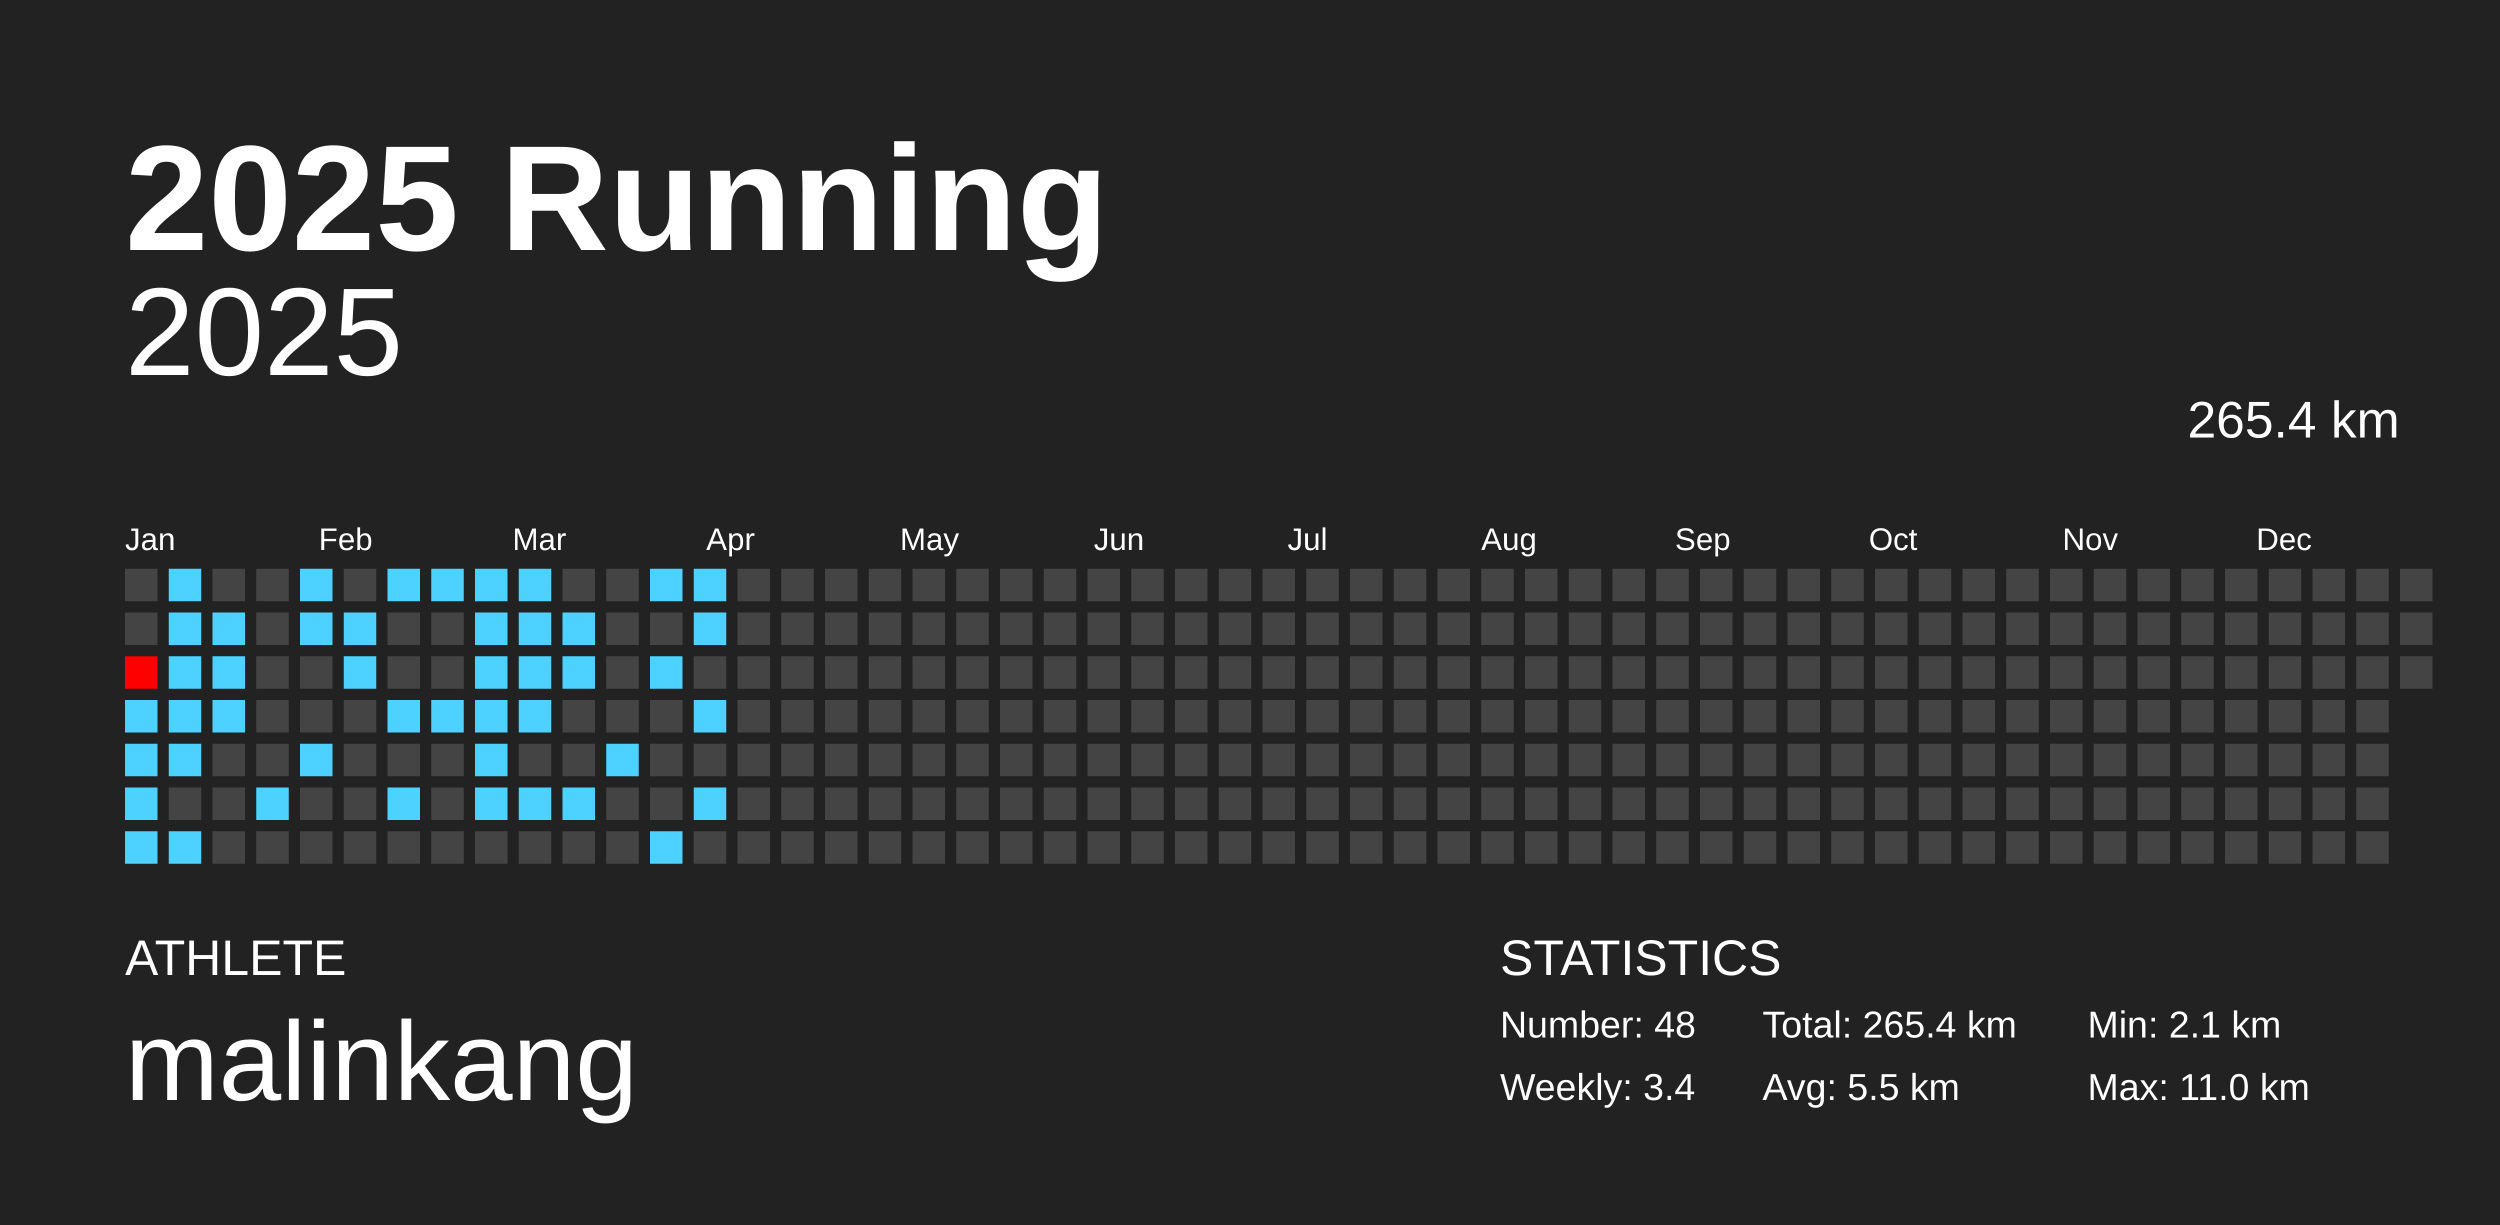
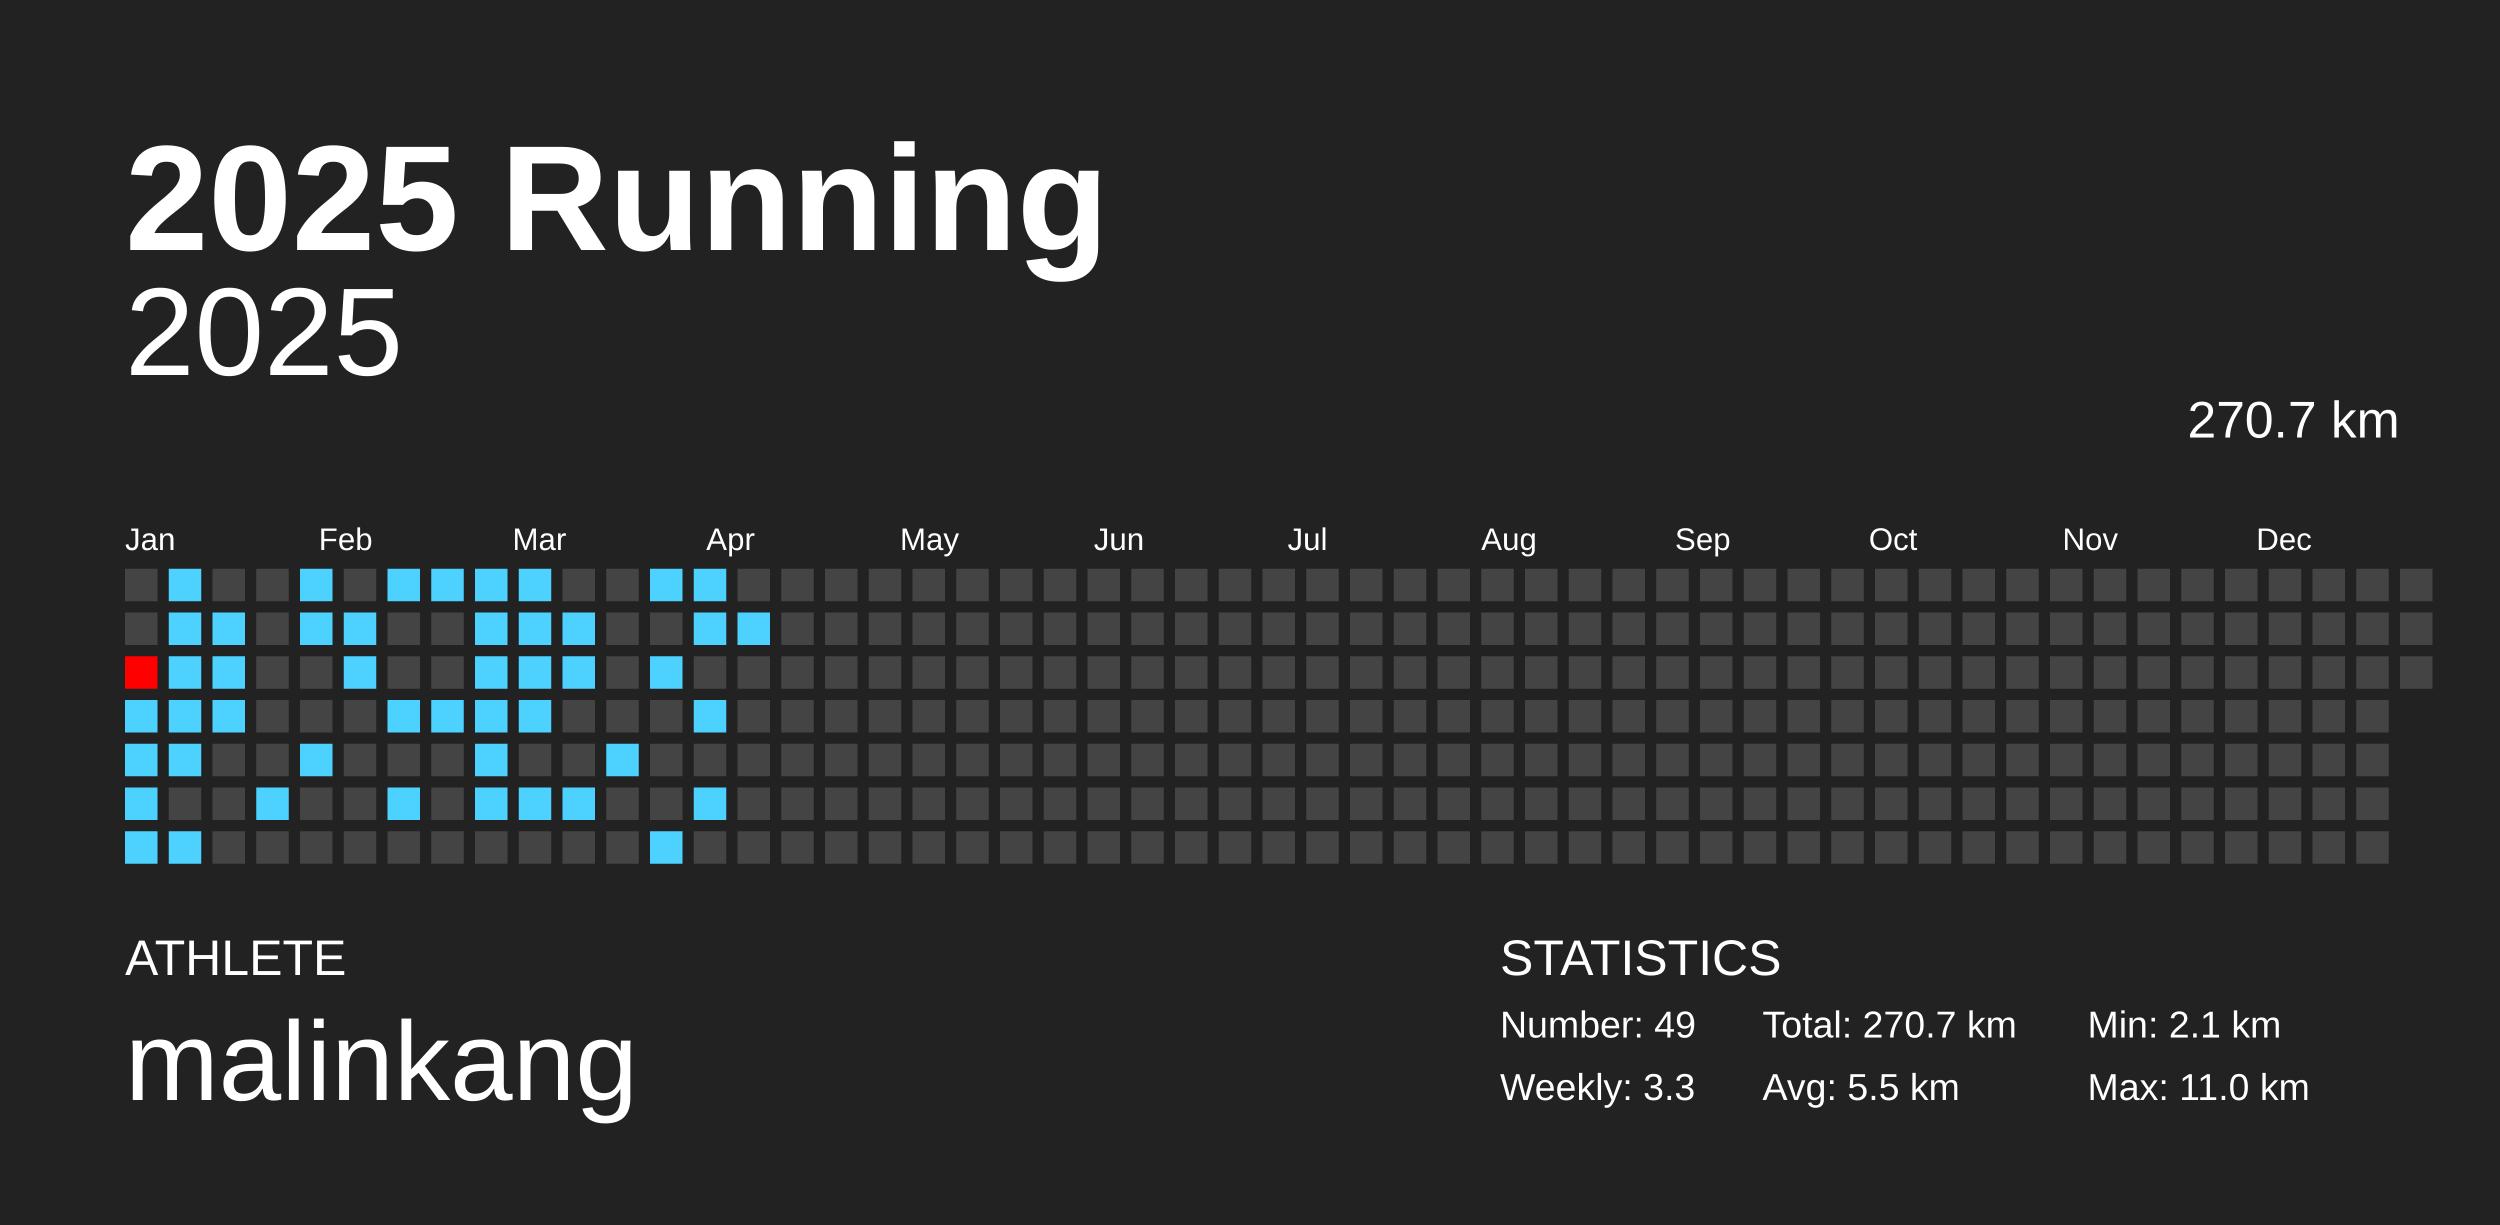
<svg xmlns="http://www.w3.org/2000/svg" baseProfile="full" height="98mm" version="1.1" viewBox="0,0,200,98" width="200mm">
  <defs />
  <rect fill="#222222" height="98" width="200" x="0" y="0" />
  <text fill="#FFFFFF" style="font-size:12px; font-family:Arial; font-weight:bold;" x="10" y="20">2025 Running</text>
  <text fill="#FFFFFF" style="font-size:4px; font-family:Arial" x="10" y="78">ATHLETE</text>
  <text fill="#FFFFFF" style="font-size:9px; font-family:Arial" x="10" y="88">malinkang</text>
  <text fill="#FFFFFF" style="font-size:4px; font-family:Arial" x="120" y="78">STATISTICS</text>
-   <text fill="#FFFFFF" style="font-size:3px; font-family:Arial" x="120" y="83">Number: 48</text>
-   <text fill="#FFFFFF" style="font-size:3px; font-family:Arial" x="120" y="88">Weekly: 3.4</text>
-   <text fill="#FFFFFF" style="font-size:3px; font-family:Arial" x="141" y="83">Total: 265.4 km</text>
+   <text fill="#FFFFFF" style="font-size:3px; font-family:Arial" x="120" y="83">Number: 49</text>
+   <text fill="#FFFFFF" style="font-size:3px; font-family:Arial" x="120" y="88">Weekly: 3.3</text>
+   <text fill="#FFFFFF" style="font-size:3px; font-family:Arial" x="141" y="83">Total: 270.7 km</text>
  <text fill="#FFFFFF" style="font-size:3px; font-family:Arial" x="141" y="88">Avg: 5.5 km</text>
  <text fill="#FFFFFF" style="font-size:3px; font-family:Arial" x="167" y="83">Min: 2.1 km</text>
  <text fill="#FFFFFF" style="font-size:3px; font-family:Arial" x="167" y="88">Max: 11.0 km</text>
  <text alignment-baseline="hanging" fill="#FFFFFF" style="font-size:10.0px; font-family:Arial;" x="10" y="30">2025</text>
-   <text alignment-baseline="hanging" fill="#FFFFFF" style="font-size:4.125px; font-family:Arial;" x="175" y="35">265.4 km</text>
+   <text alignment-baseline="hanging" fill="#FFFFFF" style="font-size:4.125px; font-family:Arial;" x="175" y="35">270.7 km</text>
  <text fill="#FFFFFF" style="font-size:2.5px; font-family:Arial" x="10.0" y="44">Jan</text>
  <text fill="#FFFFFF" style="font-size:2.5px; font-family:Arial" x="25.5" y="44">Feb</text>
  <text fill="#FFFFFF" style="font-size:2.5px; font-family:Arial" x="41.0" y="44">Mar</text>
  <text fill="#FFFFFF" style="font-size:2.5px; font-family:Arial" x="56.5" y="44">Apr</text>
  <text fill="#FFFFFF" style="font-size:2.5px; font-family:Arial" x="72.0" y="44">May</text>
  <text fill="#FFFFFF" style="font-size:2.5px; font-family:Arial" x="87.5" y="44">Jun</text>
  <text fill="#FFFFFF" style="font-size:2.5px; font-family:Arial" x="103.0" y="44">Jul</text>
  <text fill="#FFFFFF" style="font-size:2.5px; font-family:Arial" x="118.5" y="44">Aug</text>
  <text fill="#FFFFFF" style="font-size:2.5px; font-family:Arial" x="134.0" y="44">Sep</text>
  <text fill="#FFFFFF" style="font-size:2.5px; font-family:Arial" x="149.5" y="44">Oct</text>
  <text fill="#FFFFFF" style="font-size:2.5px; font-family:Arial" x="165.0" y="44">Nov</text>
  <text fill="#FFFFFF" style="font-size:2.5px; font-family:Arial" x="180.5" y="44">Dec</text>
  <rect fill="#444444" height="2.6" width="2.6" x="10.0" y="45.5" />
  <rect fill="#444444" height="2.6" width="2.6" x="10.0" y="49.0" />
  <rect fill="#ff0000" height="2.6" width="2.6" x="10.0" y="52.5" />
  <rect fill="#4dd2ff" height="2.6" width="2.6" x="10.0" y="56.0" />
  <rect fill="#4dd2ff" height="2.6" width="2.6" x="10.0" y="59.5" />
  <rect fill="#4dd2ff" height="2.6" width="2.6" x="10.0" y="63.0" />
  <rect fill="#4dd2ff" height="2.6" width="2.6" x="10.0" y="66.5" />
  <rect fill="#4dd2ff" height="2.6" width="2.6" x="13.5" y="45.5" />
  <rect fill="#4dd2ff" height="2.6" width="2.6" x="13.5" y="49.0" />
  <rect fill="#4dd2ff" height="2.6" width="2.6" x="13.5" y="52.5" />
  <rect fill="#4dd2ff" height="2.6" width="2.6" x="13.5" y="56.0" />
  <rect fill="#4dd2ff" height="2.6" width="2.6" x="13.5" y="59.5" />
  <rect fill="#444444" height="2.6" width="2.6" x="13.5" y="63.0" />
  <rect fill="#4dd2ff" height="2.6" width="2.6" x="13.5" y="66.5" />
  <rect fill="#444444" height="2.6" width="2.6" x="17.0" y="45.5" />
  <rect fill="#4dd2ff" height="2.6" width="2.6" x="17.0" y="49.0" />
  <rect fill="#4dd2ff" height="2.6" width="2.6" x="17.0" y="52.5" />
  <rect fill="#4dd2ff" height="2.6" width="2.6" x="17.0" y="56.0" />
  <rect fill="#444444" height="2.6" width="2.6" x="17.0" y="59.5" />
  <rect fill="#444444" height="2.6" width="2.6" x="17.0" y="63.0" />
  <rect fill="#444444" height="2.6" width="2.6" x="17.0" y="66.5" />
  <rect fill="#444444" height="2.6" width="2.6" x="20.5" y="45.5" />
  <rect fill="#444444" height="2.6" width="2.6" x="20.5" y="49.0" />
  <rect fill="#444444" height="2.6" width="2.6" x="20.5" y="52.5" />
  <rect fill="#444444" height="2.6" width="2.6" x="20.5" y="56.0" />
  <rect fill="#444444" height="2.6" width="2.6" x="20.5" y="59.5" />
  <rect fill="#4dd2ff" height="2.6" width="2.6" x="20.5" y="63.0" />
  <rect fill="#444444" height="2.6" width="2.6" x="20.5" y="66.5" />
  <rect fill="#4dd2ff" height="2.6" width="2.6" x="24.0" y="45.5" />
  <rect fill="#4dd2ff" height="2.6" width="2.6" x="24.0" y="49.0" />
  <rect fill="#444444" height="2.6" width="2.6" x="24.0" y="52.5" />
  <rect fill="#444444" height="2.6" width="2.6" x="24.0" y="56.0" />
  <rect fill="#4dd2ff" height="2.6" width="2.6" x="24.0" y="59.5" />
  <rect fill="#444444" height="2.6" width="2.6" x="24.0" y="63.0" />
  <rect fill="#444444" height="2.6" width="2.6" x="24.0" y="66.5" />
  <rect fill="#444444" height="2.6" width="2.6" x="27.5" y="45.5" />
  <rect fill="#4dd2ff" height="2.6" width="2.6" x="27.5" y="49.0" />
  <rect fill="#4dd2ff" height="2.6" width="2.6" x="27.5" y="52.5" />
  <rect fill="#444444" height="2.6" width="2.6" x="27.5" y="56.0" />
  <rect fill="#444444" height="2.6" width="2.6" x="27.5" y="59.5" />
  <rect fill="#444444" height="2.6" width="2.6" x="27.5" y="63.0" />
  <rect fill="#444444" height="2.6" width="2.6" x="27.5" y="66.5" />
  <rect fill="#4dd2ff" height="2.6" width="2.6" x="31.0" y="45.5" />
  <rect fill="#444444" height="2.6" width="2.6" x="31.0" y="49.0" />
  <rect fill="#444444" height="2.6" width="2.6" x="31.0" y="52.5" />
  <rect fill="#4dd2ff" height="2.6" width="2.6" x="31.0" y="56.0" />
  <rect fill="#444444" height="2.6" width="2.6" x="31.0" y="59.5" />
  <rect fill="#4dd2ff" height="2.6" width="2.6" x="31.0" y="63.0" />
  <rect fill="#444444" height="2.6" width="2.6" x="31.0" y="66.5" />
  <rect fill="#4dd2ff" height="2.6" width="2.6" x="34.5" y="45.5" />
  <rect fill="#444444" height="2.6" width="2.6" x="34.5" y="49.0" />
  <rect fill="#444444" height="2.6" width="2.6" x="34.5" y="52.5" />
  <rect fill="#4dd2ff" height="2.6" width="2.6" x="34.5" y="56.0" />
  <rect fill="#444444" height="2.6" width="2.6" x="34.5" y="59.5" />
  <rect fill="#444444" height="2.6" width="2.6" x="34.5" y="63.0" />
  <rect fill="#444444" height="2.6" width="2.6" x="34.5" y="66.5" />
  <rect fill="#4dd2ff" height="2.6" width="2.6" x="38.0" y="45.5" />
  <rect fill="#4dd2ff" height="2.6" width="2.6" x="38.0" y="49.0" />
  <rect fill="#4dd2ff" height="2.6" width="2.6" x="38.0" y="52.5" />
  <rect fill="#4dd2ff" height="2.6" width="2.6" x="38.0" y="56.0" />
  <rect fill="#4dd2ff" height="2.6" width="2.6" x="38.0" y="59.5" />
  <rect fill="#4dd2ff" height="2.6" width="2.6" x="38.0" y="63.0" />
  <rect fill="#444444" height="2.6" width="2.6" x="38.0" y="66.5" />
  <rect fill="#4dd2ff" height="2.6" width="2.6" x="41.5" y="45.5" />
  <rect fill="#4dd2ff" height="2.6" width="2.6" x="41.5" y="49.0" />
  <rect fill="#4dd2ff" height="2.6" width="2.6" x="41.5" y="52.5" />
  <rect fill="#4dd2ff" height="2.6" width="2.6" x="41.5" y="56.0" />
  <rect fill="#444444" height="2.6" width="2.6" x="41.5" y="59.5" />
  <rect fill="#4dd2ff" height="2.6" width="2.6" x="41.5" y="63.0" />
  <rect fill="#444444" height="2.6" width="2.6" x="41.5" y="66.5" />
  <rect fill="#444444" height="2.6" width="2.6" x="45.0" y="45.5" />
  <rect fill="#4dd2ff" height="2.6" width="2.6" x="45.0" y="49.0" />
  <rect fill="#4dd2ff" height="2.6" width="2.6" x="45.0" y="52.5" />
  <rect fill="#444444" height="2.6" width="2.6" x="45.0" y="56.0" />
  <rect fill="#444444" height="2.6" width="2.6" x="45.0" y="59.5" />
  <rect fill="#4dd2ff" height="2.6" width="2.6" x="45.0" y="63.0" />
  <rect fill="#444444" height="2.6" width="2.6" x="45.0" y="66.5" />
  <rect fill="#444444" height="2.6" width="2.6" x="48.5" y="45.5" />
  <rect fill="#444444" height="2.6" width="2.6" x="48.5" y="49.0" />
  <rect fill="#444444" height="2.6" width="2.6" x="48.5" y="52.5" />
  <rect fill="#444444" height="2.6" width="2.6" x="48.5" y="56.0" />
  <rect fill="#4dd2ff" height="2.6" width="2.6" x="48.5" y="59.5" />
  <rect fill="#444444" height="2.6" width="2.6" x="48.5" y="63.0" />
  <rect fill="#444444" height="2.6" width="2.6" x="48.5" y="66.5" />
  <rect fill="#4dd2ff" height="2.6" width="2.6" x="52.0" y="45.5" />
  <rect fill="#444444" height="2.6" width="2.6" x="52.0" y="49.0" />
  <rect fill="#4dd2ff" height="2.6" width="2.6" x="52.0" y="52.5" />
  <rect fill="#444444" height="2.6" width="2.6" x="52.0" y="56.0" />
  <rect fill="#444444" height="2.6" width="2.6" x="52.0" y="59.5" />
  <rect fill="#444444" height="2.6" width="2.6" x="52.0" y="63.0" />
  <rect fill="#4dd2ff" height="2.6" width="2.6" x="52.0" y="66.5" />
  <rect fill="#4dd2ff" height="2.6" width="2.6" x="55.5" y="45.5" />
  <rect fill="#4dd2ff" height="2.6" width="2.6" x="55.5" y="49.0" />
  <rect fill="#444444" height="2.6" width="2.6" x="55.5" y="52.5" />
  <rect fill="#4dd2ff" height="2.6" width="2.6" x="55.5" y="56.0" />
  <rect fill="#444444" height="2.6" width="2.6" x="55.5" y="59.5" />
  <rect fill="#4dd2ff" height="2.6" width="2.6" x="55.5" y="63.0" />
  <rect fill="#444444" height="2.6" width="2.6" x="55.5" y="66.5" />
  <rect fill="#444444" height="2.6" width="2.6" x="59.0" y="45.5" />
-   <rect fill="#444444" height="2.6" width="2.6" x="59.0" y="49.0" />
+   <rect fill="#4dd2ff" height="2.6" width="2.6" x="59.0" y="49.0" />
  <rect fill="#444444" height="2.6" width="2.6" x="59.0" y="52.5" />
  <rect fill="#444444" height="2.6" width="2.6" x="59.0" y="56.0" />
  <rect fill="#444444" height="2.6" width="2.6" x="59.0" y="59.5" />
  <rect fill="#444444" height="2.6" width="2.6" x="59.0" y="63.0" />
  <rect fill="#444444" height="2.6" width="2.6" x="59.0" y="66.5" />
  <rect fill="#444444" height="2.6" width="2.6" x="62.5" y="45.5" />
  <rect fill="#444444" height="2.6" width="2.6" x="62.5" y="49.0" />
  <rect fill="#444444" height="2.6" width="2.6" x="62.5" y="52.5" />
  <rect fill="#444444" height="2.6" width="2.6" x="62.5" y="56.0" />
  <rect fill="#444444" height="2.6" width="2.6" x="62.5" y="59.5" />
  <rect fill="#444444" height="2.6" width="2.6" x="62.5" y="63.0" />
  <rect fill="#444444" height="2.6" width="2.6" x="62.5" y="66.5" />
  <rect fill="#444444" height="2.6" width="2.6" x="66.0" y="45.5" />
  <rect fill="#444444" height="2.6" width="2.6" x="66.0" y="49.0" />
  <rect fill="#444444" height="2.6" width="2.6" x="66.0" y="52.5" />
  <rect fill="#444444" height="2.6" width="2.6" x="66.0" y="56.0" />
  <rect fill="#444444" height="2.6" width="2.6" x="66.0" y="59.5" />
  <rect fill="#444444" height="2.6" width="2.6" x="66.0" y="63.0" />
  <rect fill="#444444" height="2.6" width="2.6" x="66.0" y="66.5" />
  <rect fill="#444444" height="2.6" width="2.6" x="69.5" y="45.5" />
  <rect fill="#444444" height="2.6" width="2.6" x="69.5" y="49.0" />
  <rect fill="#444444" height="2.6" width="2.6" x="69.5" y="52.5" />
  <rect fill="#444444" height="2.6" width="2.6" x="69.5" y="56.0" />
  <rect fill="#444444" height="2.6" width="2.6" x="69.5" y="59.5" />
  <rect fill="#444444" height="2.6" width="2.6" x="69.5" y="63.0" />
  <rect fill="#444444" height="2.6" width="2.6" x="69.5" y="66.5" />
  <rect fill="#444444" height="2.6" width="2.6" x="73.0" y="45.5" />
  <rect fill="#444444" height="2.6" width="2.6" x="73.0" y="49.0" />
  <rect fill="#444444" height="2.6" width="2.6" x="73.0" y="52.5" />
  <rect fill="#444444" height="2.6" width="2.6" x="73.0" y="56.0" />
  <rect fill="#444444" height="2.6" width="2.6" x="73.0" y="59.5" />
  <rect fill="#444444" height="2.6" width="2.6" x="73.0" y="63.0" />
  <rect fill="#444444" height="2.6" width="2.6" x="73.0" y="66.5" />
  <rect fill="#444444" height="2.6" width="2.6" x="76.5" y="45.5" />
  <rect fill="#444444" height="2.6" width="2.6" x="76.5" y="49.0" />
  <rect fill="#444444" height="2.6" width="2.6" x="76.5" y="52.5" />
  <rect fill="#444444" height="2.6" width="2.6" x="76.5" y="56.0" />
  <rect fill="#444444" height="2.6" width="2.6" x="76.5" y="59.5" />
  <rect fill="#444444" height="2.6" width="2.6" x="76.5" y="63.0" />
  <rect fill="#444444" height="2.6" width="2.6" x="76.5" y="66.5" />
  <rect fill="#444444" height="2.6" width="2.6" x="80.0" y="45.5" />
  <rect fill="#444444" height="2.6" width="2.6" x="80.0" y="49.0" />
  <rect fill="#444444" height="2.6" width="2.6" x="80.0" y="52.5" />
  <rect fill="#444444" height="2.6" width="2.6" x="80.0" y="56.0" />
  <rect fill="#444444" height="2.6" width="2.6" x="80.0" y="59.5" />
  <rect fill="#444444" height="2.6" width="2.6" x="80.0" y="63.0" />
  <rect fill="#444444" height="2.6" width="2.6" x="80.0" y="66.5" />
  <rect fill="#444444" height="2.6" width="2.6" x="83.5" y="45.5" />
  <rect fill="#444444" height="2.6" width="2.6" x="83.5" y="49.0" />
  <rect fill="#444444" height="2.6" width="2.6" x="83.5" y="52.5" />
  <rect fill="#444444" height="2.6" width="2.6" x="83.5" y="56.0" />
  <rect fill="#444444" height="2.6" width="2.6" x="83.5" y="59.5" />
  <rect fill="#444444" height="2.6" width="2.6" x="83.5" y="63.0" />
  <rect fill="#444444" height="2.6" width="2.6" x="83.5" y="66.5" />
  <rect fill="#444444" height="2.6" width="2.6" x="87.0" y="45.5" />
  <rect fill="#444444" height="2.6" width="2.6" x="87.0" y="49.0" />
  <rect fill="#444444" height="2.6" width="2.6" x="87.0" y="52.5" />
  <rect fill="#444444" height="2.6" width="2.6" x="87.0" y="56.0" />
  <rect fill="#444444" height="2.6" width="2.6" x="87.0" y="59.5" />
  <rect fill="#444444" height="2.6" width="2.6" x="87.0" y="63.0" />
  <rect fill="#444444" height="2.6" width="2.6" x="87.0" y="66.5" />
  <rect fill="#444444" height="2.6" width="2.6" x="90.5" y="45.5" />
  <rect fill="#444444" height="2.6" width="2.6" x="90.5" y="49.0" />
  <rect fill="#444444" height="2.6" width="2.6" x="90.5" y="52.5" />
  <rect fill="#444444" height="2.6" width="2.6" x="90.5" y="56.0" />
  <rect fill="#444444" height="2.6" width="2.6" x="90.5" y="59.5" />
  <rect fill="#444444" height="2.6" width="2.6" x="90.5" y="63.0" />
  <rect fill="#444444" height="2.6" width="2.6" x="90.5" y="66.5" />
  <rect fill="#444444" height="2.6" width="2.6" x="94.0" y="45.5" />
  <rect fill="#444444" height="2.6" width="2.6" x="94.0" y="49.0" />
  <rect fill="#444444" height="2.6" width="2.6" x="94.0" y="52.5" />
  <rect fill="#444444" height="2.6" width="2.6" x="94.0" y="56.0" />
  <rect fill="#444444" height="2.6" width="2.6" x="94.0" y="59.5" />
  <rect fill="#444444" height="2.6" width="2.6" x="94.0" y="63.0" />
  <rect fill="#444444" height="2.6" width="2.6" x="94.0" y="66.5" />
  <rect fill="#444444" height="2.6" width="2.6" x="97.5" y="45.5" />
  <rect fill="#444444" height="2.6" width="2.6" x="97.5" y="49.0" />
  <rect fill="#444444" height="2.6" width="2.6" x="97.5" y="52.5" />
  <rect fill="#444444" height="2.6" width="2.6" x="97.5" y="56.0" />
  <rect fill="#444444" height="2.6" width="2.6" x="97.5" y="59.5" />
  <rect fill="#444444" height="2.6" width="2.6" x="97.5" y="63.0" />
  <rect fill="#444444" height="2.6" width="2.6" x="97.5" y="66.5" />
  <rect fill="#444444" height="2.6" width="2.6" x="101.0" y="45.5" />
  <rect fill="#444444" height="2.6" width="2.6" x="101.0" y="49.0" />
  <rect fill="#444444" height="2.6" width="2.6" x="101.0" y="52.5" />
  <rect fill="#444444" height="2.6" width="2.6" x="101.0" y="56.0" />
  <rect fill="#444444" height="2.6" width="2.6" x="101.0" y="59.5" />
  <rect fill="#444444" height="2.6" width="2.6" x="101.0" y="63.0" />
  <rect fill="#444444" height="2.6" width="2.6" x="101.0" y="66.5" />
  <rect fill="#444444" height="2.6" width="2.6" x="104.5" y="45.5" />
  <rect fill="#444444" height="2.6" width="2.6" x="104.5" y="49.0" />
  <rect fill="#444444" height="2.6" width="2.6" x="104.5" y="52.5" />
  <rect fill="#444444" height="2.6" width="2.6" x="104.5" y="56.0" />
  <rect fill="#444444" height="2.6" width="2.6" x="104.5" y="59.5" />
  <rect fill="#444444" height="2.6" width="2.6" x="104.5" y="63.0" />
  <rect fill="#444444" height="2.6" width="2.6" x="104.5" y="66.5" />
  <rect fill="#444444" height="2.6" width="2.6" x="108.0" y="45.5" />
  <rect fill="#444444" height="2.6" width="2.6" x="108.0" y="49.0" />
  <rect fill="#444444" height="2.6" width="2.6" x="108.0" y="52.5" />
  <rect fill="#444444" height="2.6" width="2.6" x="108.0" y="56.0" />
  <rect fill="#444444" height="2.6" width="2.6" x="108.0" y="59.5" />
  <rect fill="#444444" height="2.6" width="2.6" x="108.0" y="63.0" />
  <rect fill="#444444" height="2.6" width="2.6" x="108.0" y="66.5" />
  <rect fill="#444444" height="2.6" width="2.6" x="111.5" y="45.5" />
  <rect fill="#444444" height="2.6" width="2.6" x="111.5" y="49.0" />
  <rect fill="#444444" height="2.6" width="2.6" x="111.5" y="52.5" />
  <rect fill="#444444" height="2.6" width="2.6" x="111.5" y="56.0" />
  <rect fill="#444444" height="2.6" width="2.6" x="111.5" y="59.5" />
  <rect fill="#444444" height="2.6" width="2.6" x="111.5" y="63.0" />
  <rect fill="#444444" height="2.6" width="2.6" x="111.5" y="66.5" />
  <rect fill="#444444" height="2.6" width="2.6" x="115.0" y="45.5" />
  <rect fill="#444444" height="2.6" width="2.6" x="115.0" y="49.0" />
  <rect fill="#444444" height="2.6" width="2.6" x="115.0" y="52.5" />
  <rect fill="#444444" height="2.6" width="2.6" x="115.0" y="56.0" />
  <rect fill="#444444" height="2.6" width="2.6" x="115.0" y="59.5" />
  <rect fill="#444444" height="2.6" width="2.6" x="115.0" y="63.0" />
  <rect fill="#444444" height="2.6" width="2.6" x="115.0" y="66.5" />
  <rect fill="#444444" height="2.6" width="2.6" x="118.5" y="45.5" />
  <rect fill="#444444" height="2.6" width="2.6" x="118.5" y="49.0" />
  <rect fill="#444444" height="2.6" width="2.6" x="118.5" y="52.5" />
  <rect fill="#444444" height="2.6" width="2.6" x="118.5" y="56.0" />
  <rect fill="#444444" height="2.6" width="2.6" x="118.5" y="59.5" />
  <rect fill="#444444" height="2.6" width="2.6" x="118.5" y="63.0" />
  <rect fill="#444444" height="2.6" width="2.6" x="118.5" y="66.5" />
  <rect fill="#444444" height="2.6" width="2.6" x="122.0" y="45.5" />
  <rect fill="#444444" height="2.6" width="2.6" x="122.0" y="49.0" />
  <rect fill="#444444" height="2.6" width="2.6" x="122.0" y="52.5" />
  <rect fill="#444444" height="2.6" width="2.6" x="122.0" y="56.0" />
  <rect fill="#444444" height="2.6" width="2.6" x="122.0" y="59.5" />
  <rect fill="#444444" height="2.6" width="2.6" x="122.0" y="63.0" />
  <rect fill="#444444" height="2.6" width="2.6" x="122.0" y="66.5" />
  <rect fill="#444444" height="2.6" width="2.6" x="125.5" y="45.5" />
  <rect fill="#444444" height="2.6" width="2.6" x="125.5" y="49.0" />
  <rect fill="#444444" height="2.6" width="2.6" x="125.5" y="52.5" />
  <rect fill="#444444" height="2.6" width="2.6" x="125.5" y="56.0" />
  <rect fill="#444444" height="2.6" width="2.6" x="125.5" y="59.5" />
  <rect fill="#444444" height="2.6" width="2.6" x="125.5" y="63.0" />
  <rect fill="#444444" height="2.6" width="2.6" x="125.5" y="66.5" />
  <rect fill="#444444" height="2.6" width="2.6" x="129.0" y="45.5" />
  <rect fill="#444444" height="2.6" width="2.6" x="129.0" y="49.0" />
  <rect fill="#444444" height="2.6" width="2.6" x="129.0" y="52.5" />
  <rect fill="#444444" height="2.6" width="2.6" x="129.0" y="56.0" />
  <rect fill="#444444" height="2.6" width="2.6" x="129.0" y="59.5" />
  <rect fill="#444444" height="2.6" width="2.6" x="129.0" y="63.0" />
  <rect fill="#444444" height="2.6" width="2.6" x="129.0" y="66.5" />
  <rect fill="#444444" height="2.6" width="2.6" x="132.5" y="45.5" />
  <rect fill="#444444" height="2.6" width="2.6" x="132.5" y="49.0" />
  <rect fill="#444444" height="2.6" width="2.6" x="132.5" y="52.5" />
  <rect fill="#444444" height="2.6" width="2.6" x="132.5" y="56.0" />
  <rect fill="#444444" height="2.6" width="2.6" x="132.5" y="59.5" />
  <rect fill="#444444" height="2.6" width="2.6" x="132.5" y="63.0" />
  <rect fill="#444444" height="2.6" width="2.6" x="132.5" y="66.5" />
  <rect fill="#444444" height="2.6" width="2.6" x="136.0" y="45.5" />
  <rect fill="#444444" height="2.6" width="2.6" x="136.0" y="49.0" />
  <rect fill="#444444" height="2.6" width="2.6" x="136.0" y="52.5" />
  <rect fill="#444444" height="2.6" width="2.6" x="136.0" y="56.0" />
  <rect fill="#444444" height="2.6" width="2.6" x="136.0" y="59.5" />
  <rect fill="#444444" height="2.6" width="2.6" x="136.0" y="63.0" />
  <rect fill="#444444" height="2.6" width="2.6" x="136.0" y="66.5" />
  <rect fill="#444444" height="2.6" width="2.6" x="139.5" y="45.5" />
  <rect fill="#444444" height="2.6" width="2.6" x="139.5" y="49.0" />
  <rect fill="#444444" height="2.6" width="2.6" x="139.5" y="52.5" />
  <rect fill="#444444" height="2.6" width="2.6" x="139.5" y="56.0" />
  <rect fill="#444444" height="2.6" width="2.6" x="139.5" y="59.5" />
  <rect fill="#444444" height="2.6" width="2.6" x="139.5" y="63.0" />
  <rect fill="#444444" height="2.6" width="2.6" x="139.5" y="66.5" />
  <rect fill="#444444" height="2.6" width="2.6" x="143.0" y="45.5" />
  <rect fill="#444444" height="2.6" width="2.6" x="143.0" y="49.0" />
  <rect fill="#444444" height="2.6" width="2.6" x="143.0" y="52.5" />
  <rect fill="#444444" height="2.6" width="2.6" x="143.0" y="56.0" />
  <rect fill="#444444" height="2.6" width="2.6" x="143.0" y="59.5" />
  <rect fill="#444444" height="2.6" width="2.6" x="143.0" y="63.0" />
  <rect fill="#444444" height="2.6" width="2.6" x="143.0" y="66.5" />
  <rect fill="#444444" height="2.6" width="2.6" x="146.5" y="45.5" />
  <rect fill="#444444" height="2.6" width="2.6" x="146.5" y="49.0" />
  <rect fill="#444444" height="2.6" width="2.6" x="146.5" y="52.5" />
  <rect fill="#444444" height="2.6" width="2.6" x="146.5" y="56.0" />
  <rect fill="#444444" height="2.6" width="2.6" x="146.5" y="59.5" />
  <rect fill="#444444" height="2.6" width="2.6" x="146.5" y="63.0" />
  <rect fill="#444444" height="2.6" width="2.6" x="146.5" y="66.5" />
  <rect fill="#444444" height="2.6" width="2.6" x="150.0" y="45.5" />
  <rect fill="#444444" height="2.6" width="2.6" x="150.0" y="49.0" />
  <rect fill="#444444" height="2.6" width="2.6" x="150.0" y="52.5" />
  <rect fill="#444444" height="2.6" width="2.6" x="150.0" y="56.0" />
  <rect fill="#444444" height="2.6" width="2.6" x="150.0" y="59.5" />
  <rect fill="#444444" height="2.6" width="2.6" x="150.0" y="63.0" />
  <rect fill="#444444" height="2.6" width="2.6" x="150.0" y="66.5" />
  <rect fill="#444444" height="2.6" width="2.6" x="153.5" y="45.5" />
  <rect fill="#444444" height="2.6" width="2.6" x="153.5" y="49.0" />
  <rect fill="#444444" height="2.6" width="2.6" x="153.5" y="52.5" />
  <rect fill="#444444" height="2.6" width="2.6" x="153.5" y="56.0" />
  <rect fill="#444444" height="2.6" width="2.6" x="153.5" y="59.5" />
  <rect fill="#444444" height="2.6" width="2.6" x="153.5" y="63.0" />
  <rect fill="#444444" height="2.6" width="2.6" x="153.5" y="66.5" />
  <rect fill="#444444" height="2.6" width="2.6" x="157.0" y="45.5" />
  <rect fill="#444444" height="2.6" width="2.6" x="157.0" y="49.0" />
  <rect fill="#444444" height="2.6" width="2.6" x="157.0" y="52.5" />
  <rect fill="#444444" height="2.6" width="2.6" x="157.0" y="56.0" />
  <rect fill="#444444" height="2.6" width="2.6" x="157.0" y="59.5" />
  <rect fill="#444444" height="2.6" width="2.6" x="157.0" y="63.0" />
  <rect fill="#444444" height="2.6" width="2.6" x="157.0" y="66.5" />
  <rect fill="#444444" height="2.6" width="2.6" x="160.5" y="45.5" />
  <rect fill="#444444" height="2.6" width="2.6" x="160.5" y="49.0" />
  <rect fill="#444444" height="2.6" width="2.6" x="160.5" y="52.5" />
  <rect fill="#444444" height="2.6" width="2.6" x="160.5" y="56.0" />
  <rect fill="#444444" height="2.6" width="2.6" x="160.5" y="59.5" />
  <rect fill="#444444" height="2.6" width="2.6" x="160.5" y="63.0" />
  <rect fill="#444444" height="2.6" width="2.6" x="160.5" y="66.5" />
  <rect fill="#444444" height="2.6" width="2.6" x="164.0" y="45.5" />
  <rect fill="#444444" height="2.6" width="2.6" x="164.0" y="49.0" />
  <rect fill="#444444" height="2.6" width="2.6" x="164.0" y="52.5" />
  <rect fill="#444444" height="2.6" width="2.6" x="164.0" y="56.0" />
  <rect fill="#444444" height="2.6" width="2.6" x="164.0" y="59.5" />
  <rect fill="#444444" height="2.6" width="2.6" x="164.0" y="63.0" />
  <rect fill="#444444" height="2.6" width="2.6" x="164.0" y="66.5" />
  <rect fill="#444444" height="2.6" width="2.6" x="167.5" y="45.5" />
  <rect fill="#444444" height="2.6" width="2.6" x="167.5" y="49.0" />
  <rect fill="#444444" height="2.6" width="2.6" x="167.5" y="52.5" />
  <rect fill="#444444" height="2.6" width="2.6" x="167.5" y="56.0" />
  <rect fill="#444444" height="2.6" width="2.6" x="167.5" y="59.5" />
  <rect fill="#444444" height="2.6" width="2.6" x="167.5" y="63.0" />
  <rect fill="#444444" height="2.6" width="2.6" x="167.5" y="66.5" />
  <rect fill="#444444" height="2.6" width="2.6" x="171.0" y="45.5" />
  <rect fill="#444444" height="2.6" width="2.6" x="171.0" y="49.0" />
  <rect fill="#444444" height="2.6" width="2.6" x="171.0" y="52.5" />
  <rect fill="#444444" height="2.6" width="2.6" x="171.0" y="56.0" />
  <rect fill="#444444" height="2.6" width="2.6" x="171.0" y="59.5" />
  <rect fill="#444444" height="2.6" width="2.6" x="171.0" y="63.0" />
  <rect fill="#444444" height="2.6" width="2.6" x="171.0" y="66.5" />
  <rect fill="#444444" height="2.6" width="2.6" x="174.5" y="45.5" />
  <rect fill="#444444" height="2.6" width="2.6" x="174.5" y="49.0" />
  <rect fill="#444444" height="2.6" width="2.6" x="174.5" y="52.5" />
  <rect fill="#444444" height="2.6" width="2.6" x="174.5" y="56.0" />
  <rect fill="#444444" height="2.6" width="2.6" x="174.5" y="59.5" />
  <rect fill="#444444" height="2.6" width="2.6" x="174.5" y="63.0" />
  <rect fill="#444444" height="2.6" width="2.6" x="174.5" y="66.5" />
  <rect fill="#444444" height="2.6" width="2.6" x="178.0" y="45.5" />
  <rect fill="#444444" height="2.6" width="2.6" x="178.0" y="49.0" />
  <rect fill="#444444" height="2.6" width="2.6" x="178.0" y="52.5" />
  <rect fill="#444444" height="2.6" width="2.6" x="178.0" y="56.0" />
  <rect fill="#444444" height="2.6" width="2.6" x="178.0" y="59.5" />
  <rect fill="#444444" height="2.6" width="2.6" x="178.0" y="63.0" />
  <rect fill="#444444" height="2.6" width="2.6" x="178.0" y="66.5" />
  <rect fill="#444444" height="2.6" width="2.6" x="181.5" y="45.5" />
  <rect fill="#444444" height="2.6" width="2.6" x="181.5" y="49.0" />
  <rect fill="#444444" height="2.6" width="2.6" x="181.5" y="52.5" />
  <rect fill="#444444" height="2.6" width="2.6" x="181.5" y="56.0" />
  <rect fill="#444444" height="2.6" width="2.6" x="181.5" y="59.5" />
  <rect fill="#444444" height="2.6" width="2.6" x="181.5" y="63.0" />
  <rect fill="#444444" height="2.6" width="2.6" x="181.5" y="66.5" />
  <rect fill="#444444" height="2.6" width="2.6" x="185.0" y="45.5" />
  <rect fill="#444444" height="2.6" width="2.6" x="185.0" y="49.0" />
  <rect fill="#444444" height="2.6" width="2.6" x="185.0" y="52.5" />
  <rect fill="#444444" height="2.6" width="2.6" x="185.0" y="56.0" />
  <rect fill="#444444" height="2.6" width="2.6" x="185.0" y="59.5" />
  <rect fill="#444444" height="2.6" width="2.6" x="185.0" y="63.0" />
  <rect fill="#444444" height="2.6" width="2.6" x="185.0" y="66.5" />
  <rect fill="#444444" height="2.6" width="2.6" x="188.5" y="45.5" />
  <rect fill="#444444" height="2.6" width="2.6" x="188.5" y="49.0" />
  <rect fill="#444444" height="2.6" width="2.6" x="188.5" y="52.5" />
  <rect fill="#444444" height="2.6" width="2.6" x="188.5" y="56.0" />
  <rect fill="#444444" height="2.6" width="2.6" x="188.5" y="59.5" />
  <rect fill="#444444" height="2.6" width="2.6" x="188.5" y="63.0" />
  <rect fill="#444444" height="2.6" width="2.6" x="188.5" y="66.5" />
  <rect fill="#444444" height="2.6" width="2.6" x="192.0" y="45.5" />
  <rect fill="#444444" height="2.6" width="2.6" x="192.0" y="49.0" />
  <rect fill="#444444" height="2.6" width="2.6" x="192.0" y="52.5" />
</svg>
